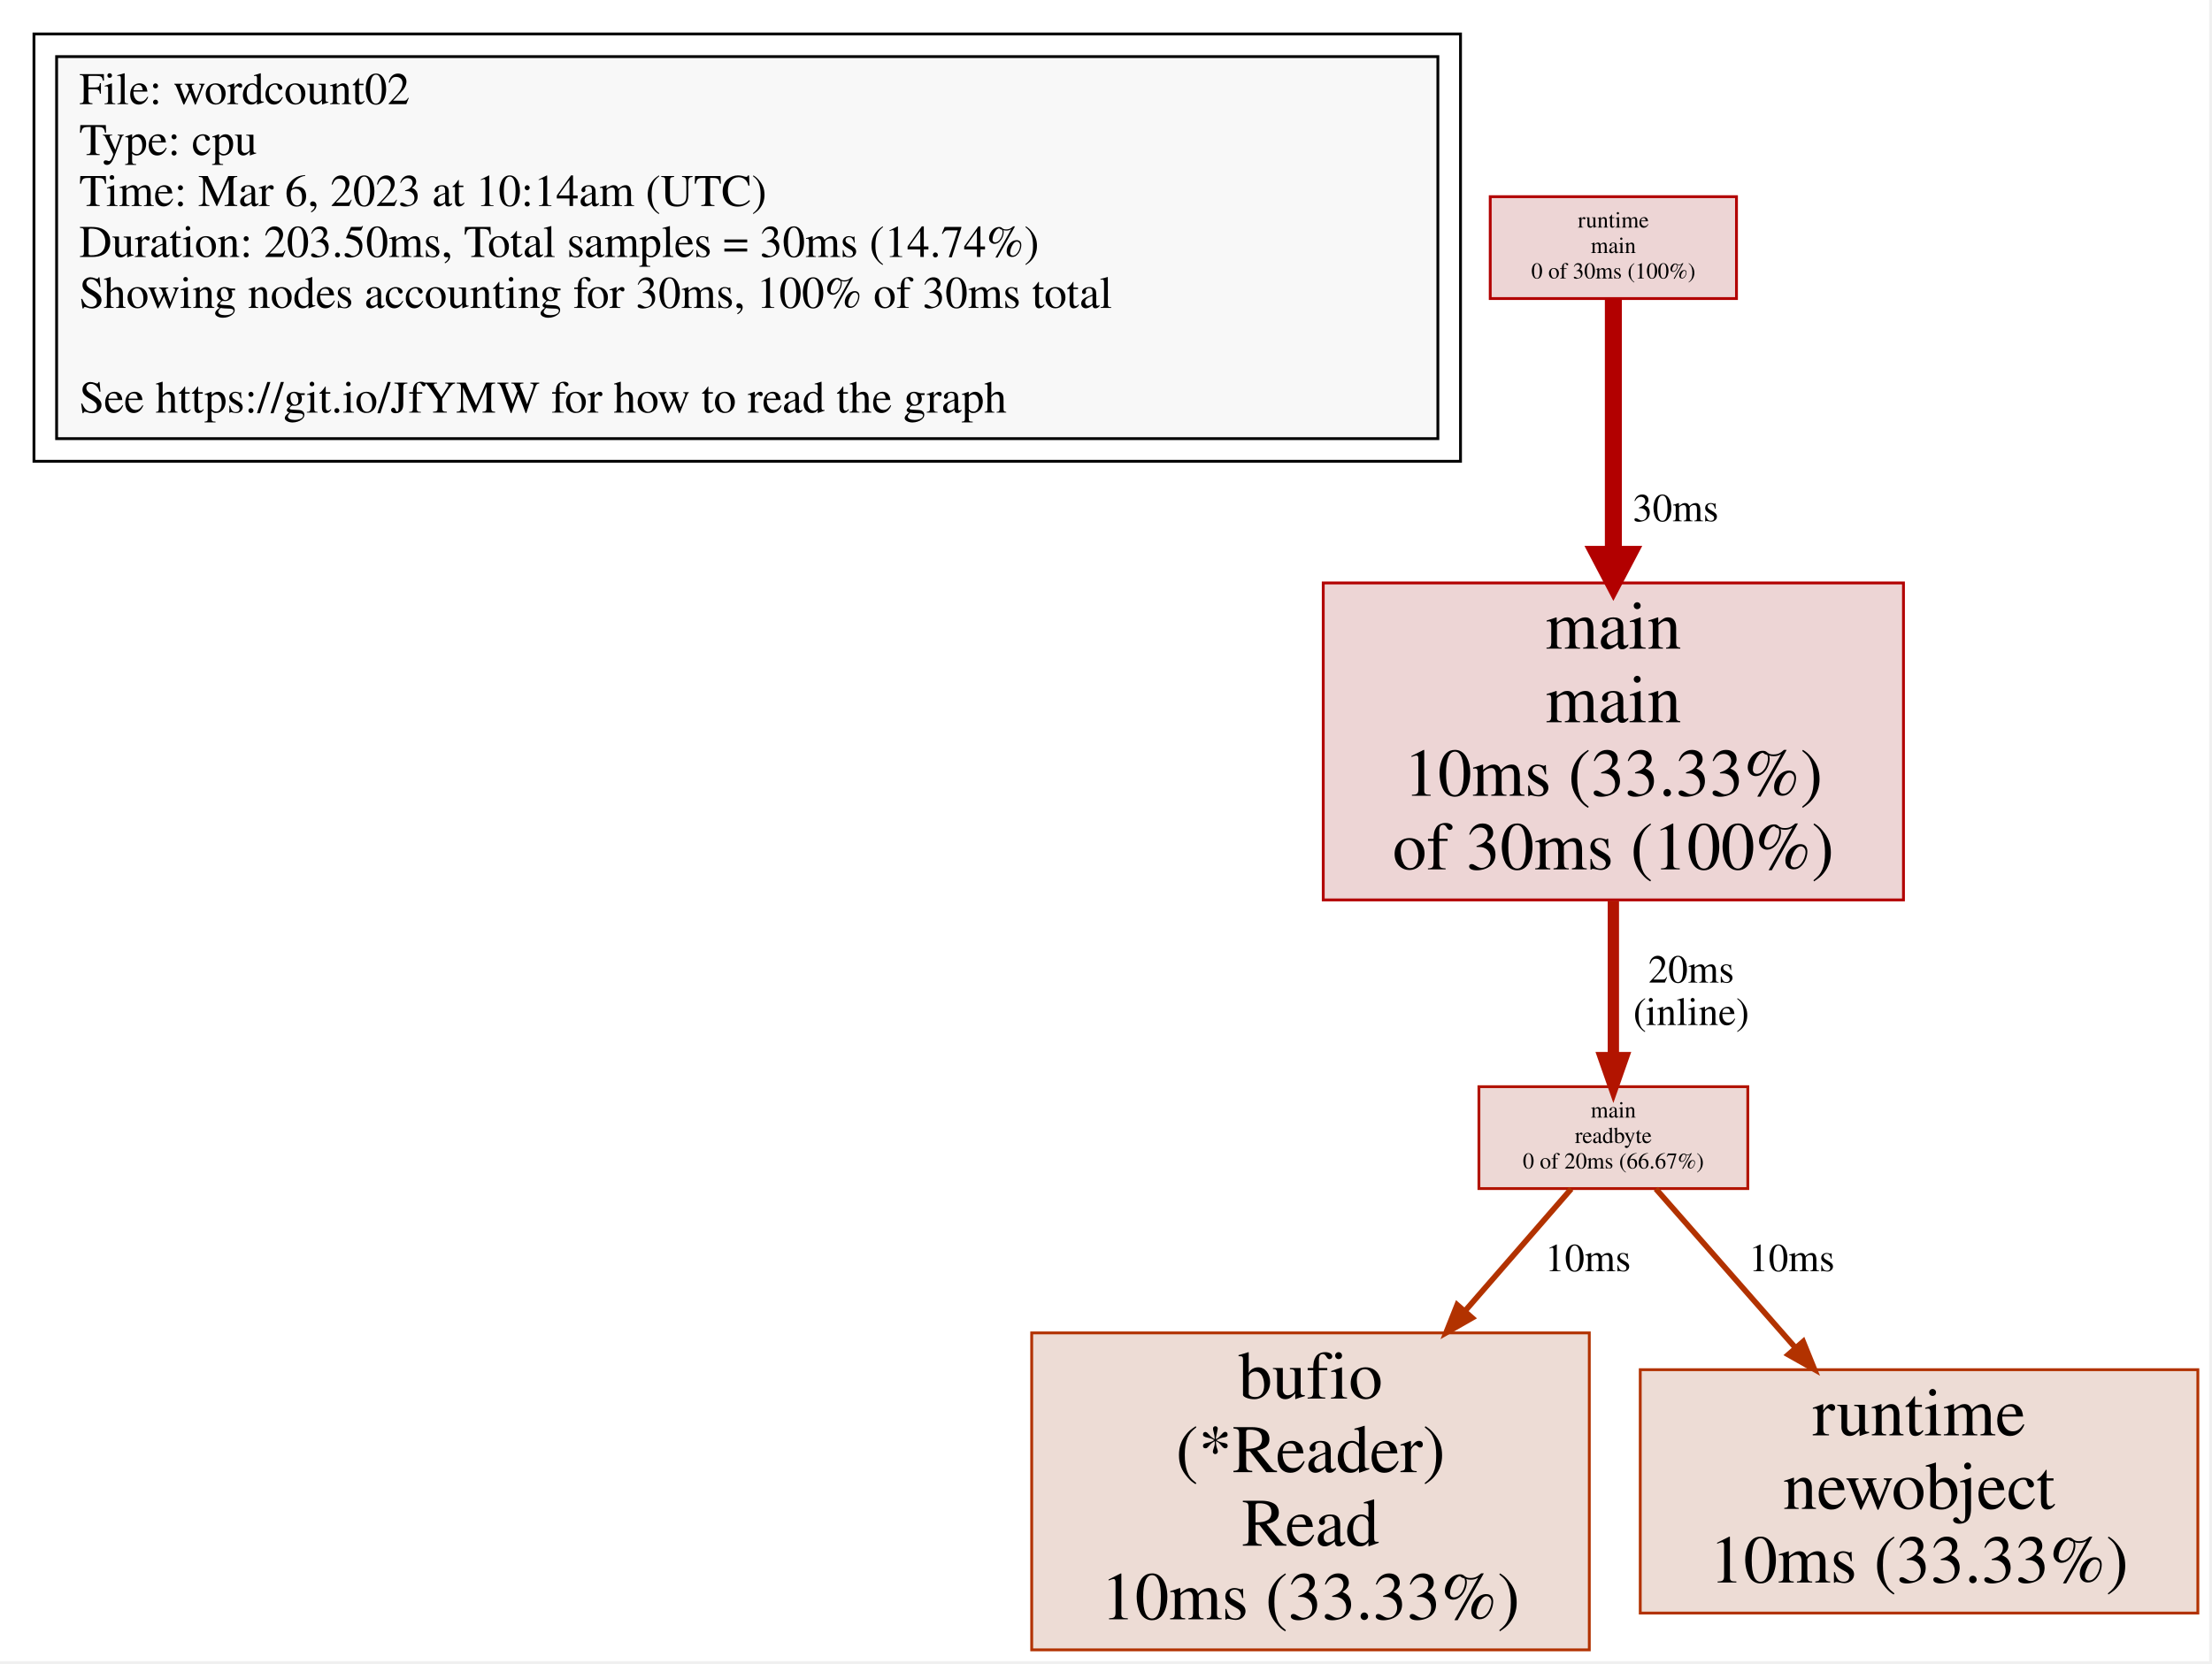
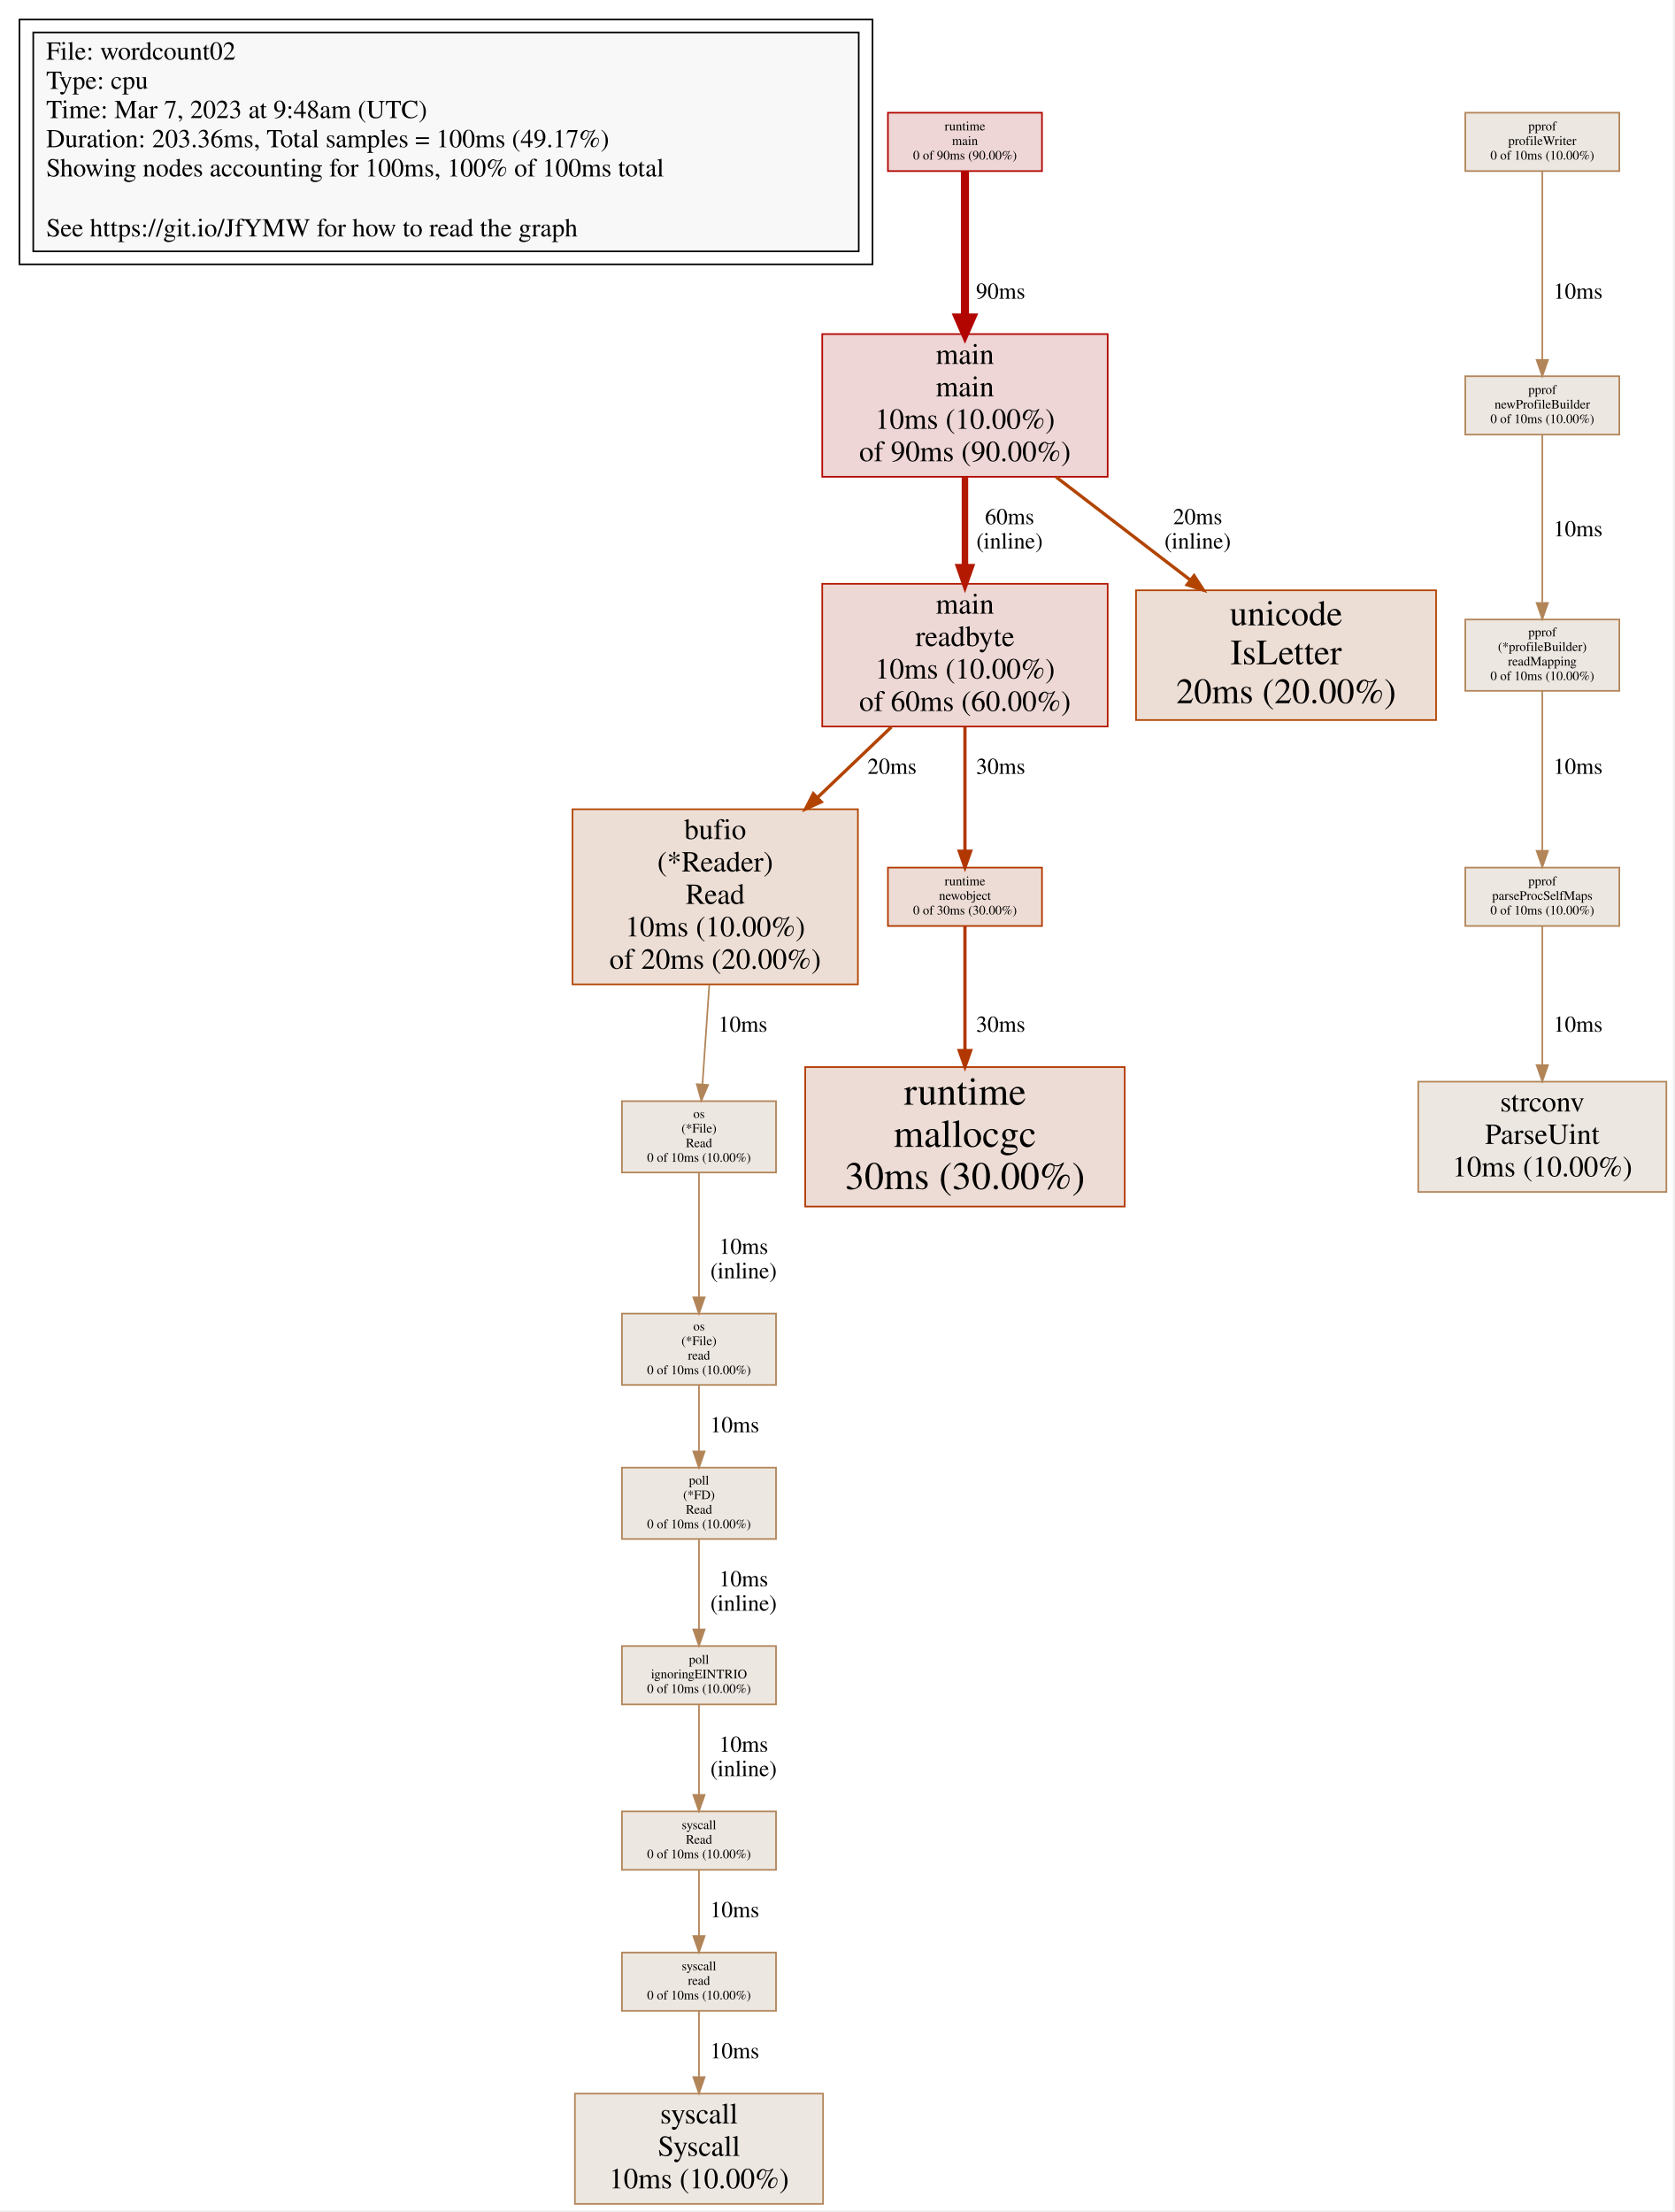
<svg xmlns="http://www.w3.org/2000/svg" xmlns:xlink="http://www.w3.org/1999/xlink" width="100%" height="100%">
  <g id="viewport" transform="scale(0.5,0.5) translate(0,0)">
-     <g id="graph0" class="graph" transform="scale(1 1) rotate(0) translate(4 583)">
-       <polygon fill="white" stroke="transparent" points="-4,4 -4,-583 776.5,-583 776.5,4 -4,4" />
+     <g id="graph0" class="graph" transform="scale(1 1) rotate(0) translate(4 1359)">
+       <polygon fill="white" stroke="transparent" points="-4,4 -4,-1359 1027.5,-1359 1027.5,4 -4,4" />
      <g id="clust1" class="cluster">
-         <polygon fill="none" stroke="black" points="8,-420 8,-571 512,-571 512,-420 8,-420" />
+         <polygon fill="none" stroke="black" points="8,-1196 8,-1347 534,-1347 534,-1196 8,-1196" />
      </g>
      <g id="node1" class="node">
        <g id="a_node1">
          <a xlink:title="wordcount02">
-             <polygon fill="#f8f8f8" stroke="black" points="504,-563 16,-563 16,-428 504,-428 504,-563" />
-             <text text-anchor="start" x="24" y="-546.2" font-family="Times,serif" font-size="16.00">File: wordcount02</text>
-             <text text-anchor="start" x="24" y="-528.2" font-family="Times,serif" font-size="16.00">Type: cpu</text>
-             <text text-anchor="start" x="24" y="-510.2" font-family="Times,serif" font-size="16.00">Time: Mar 6, 2023 at 10:14am (UTC)</text>
-             <text text-anchor="start" x="24" y="-492.2" font-family="Times,serif" font-size="16.00">Duration: 203.50ms, Total samples = 30ms (14.74%)</text>
-             <text text-anchor="start" x="24" y="-474.2" font-family="Times,serif" font-size="16.00">Showing nodes accounting for 30ms, 100% of 30ms total</text>
-             <text text-anchor="start" x="24" y="-437.2" font-family="Times,serif" font-size="16.00">See https://git.io/JfYMW for how to read the graph</text>
+             <polygon fill="#f8f8f8" stroke="black" points="525.5,-1339 16.5,-1339 16.5,-1204 525.5,-1204 525.5,-1339" />
+             <text text-anchor="start" x="24.5" y="-1322.2" font-family="Times,serif" font-size="16.00">File: wordcount02</text>
+             <text text-anchor="start" x="24.5" y="-1304.2" font-family="Times,serif" font-size="16.00">Type: cpu</text>
+             <text text-anchor="start" x="24.5" y="-1286.2" font-family="Times,serif" font-size="16.00">Time: Mar 7, 2023 at 9:48am (UTC)</text>
+             <text text-anchor="start" x="24.5" y="-1268.2" font-family="Times,serif" font-size="16.00">Duration: 203.36ms, Total samples = 100ms (49.17%)</text>
+             <text text-anchor="start" x="24.5" y="-1250.2" font-family="Times,serif" font-size="16.00">Showing nodes accounting for 100ms, 100% of 100ms total</text>
+             <text text-anchor="start" x="24.5" y="-1213.2" font-family="Times,serif" font-size="16.00">See https://git.io/JfYMW for how to read the graph</text>
          </a>
        </g>
      </g>
      <g id="node1" class="node">
        <g id="a_node1">
-           <a xlink:title="main.main (30ms)">
-             <polygon fill="#edd5d5" stroke="#b20000" points="668.5,-377 463.5,-377 463.5,-265 668.5,-265 668.5,-377" />
-             <text text-anchor="middle" x="566" y="-353.8" font-family="Times,serif" font-size="24.00">main</text>
-             <text text-anchor="middle" x="566" y="-327.8" font-family="Times,serif" font-size="24.00">main</text>
-             <text text-anchor="middle" x="566" y="-301.8" font-family="Times,serif" font-size="24.00">10ms (33.33%)</text>
-             <text text-anchor="middle" x="566" y="-275.8" font-family="Times,serif" font-size="24.00">of 30ms (100%)</text>
+           <a xlink:title="main.main (90ms)">
+             <polygon fill="#edd6d5" stroke="#b20500" points="679,-1153 503,-1153 503,-1065 679,-1065 679,-1153" />
+             <text text-anchor="middle" x="591" y="-1134.6" font-family="Times,serif" font-size="18.00">main</text>
+             <text text-anchor="middle" x="591" y="-1114.6" font-family="Times,serif" font-size="18.00">main</text>
+             <text text-anchor="middle" x="591" y="-1094.6" font-family="Times,serif" font-size="18.00">10ms (10.00%)</text>
+             <text text-anchor="middle" x="591" y="-1074.6" font-family="Times,serif" font-size="18.00">of 90ms (90.00%)</text>
+           </a>
+         </g>
+       </g>
+       <g id="node2" class="node">
+         <g id="a_node2">
+           <a xlink:title="main.readbyte (60ms)">
+             <polygon fill="#edd8d5" stroke="#b21900" points="679,-999 503,-999 503,-911 679,-911 679,-999" />
+             <text text-anchor="middle" x="591" y="-980.6" font-family="Times,serif" font-size="18.00">main</text>
+             <text text-anchor="middle" x="591" y="-960.6" font-family="Times,serif" font-size="18.00">readbyte</text>
+             <text text-anchor="middle" x="591" y="-940.6" font-family="Times,serif" font-size="18.00">10ms (10.00%)</text>
+             <text text-anchor="middle" x="591" y="-920.6" font-family="Times,serif" font-size="18.00">of 60ms (60.00%)</text>
+           </a>
+         </g>
+       </g>
+       <g id="edge2" class="edge">
+         <g id="a_edge2">
+           <a xlink:title="main.main -&gt; main.readbyte (60ms)">
+             <path fill="none" stroke="#b21900" stroke-width="4" d="M591,-1064.85C591,-1047.6 591,-1027.56 591,-1009.4" />
+             <polygon fill="#b21900" stroke="#b21900" stroke-width="4" points="594.5,-1009.26 591,-999.26 587.5,-1009.26 594.5,-1009.26" />
+           </a>
+         </g>
+         <g id="a_edge2-label">
+           <a xlink:title="main.main -&gt; main.readbyte (60ms)">
+             <text text-anchor="middle" x="618.5" y="-1035.8" font-family="Times,serif" font-size="14.00"> 60ms</text>
+             <text text-anchor="middle" x="618.5" y="-1020.8" font-family="Times,serif" font-size="14.00"> (inline)</text>
+           </a>
+         </g>
+       </g>
+       <g id="node5" class="node">
+         <g id="a_node5">
+           <a xlink:title="unicode.IsLetter (20ms)">
+             <polygon fill="#edded5" stroke="#b24400" points="881.5,-995 696.5,-995 696.5,-915 881.5,-915 881.5,-995" />
+             <text text-anchor="middle" x="789" y="-973.4" font-family="Times,serif" font-size="22.00">unicode</text>
+             <text text-anchor="middle" x="789" y="-949.4" font-family="Times,serif" font-size="22.00">IsLetter</text>
+             <text text-anchor="middle" x="789" y="-925.4" font-family="Times,serif" font-size="22.00">20ms (20.00%)</text>
+           </a>
+         </g>
+       </g>
+       <g id="edge5" class="edge">
+         <g id="a_edge5">
+           <a xlink:title="main.main -&gt; unicode.IsLetter (20ms)">
+             <path fill="none" stroke="#b24400" stroke-width="2" d="M647.21,-1064.85C673.11,-1044.96 703.86,-1021.36 730.08,-1001.23" />
+             <polygon fill="#b24400" stroke="#b24400" stroke-width="2" points="732.27,-1003.97 738.07,-995.1 728,-998.41 732.27,-1003.97" />
+           </a>
+         </g>
+         <g id="a_edge5-label">
+           <a xlink:title="main.main -&gt; unicode.IsLetter (20ms)">
+             <text text-anchor="middle" x="734.5" y="-1035.8" font-family="Times,serif" font-size="14.00"> 20ms</text>
+             <text text-anchor="middle" x="734.5" y="-1020.8" font-family="Times,serif" font-size="14.00"> (inline)</text>
+           </a>
+         </g>
+       </g>
+       <g id="node6" class="node">
+         <g id="a_node6">
+           <a xlink:title="bufio.(*Reader).Read (20ms)">
+             <polygon fill="#edded5" stroke="#b24400" points="525,-860 349,-860 349,-752 525,-752 525,-860" />
+             <text text-anchor="middle" x="437" y="-841.6" font-family="Times,serif" font-size="18.00">bufio</text>
+             <text text-anchor="middle" x="437" y="-821.6" font-family="Times,serif" font-size="18.00">(*Reader)</text>
+             <text text-anchor="middle" x="437" y="-801.6" font-family="Times,serif" font-size="18.00">Read</text>
+             <text text-anchor="middle" x="437" y="-781.6" font-family="Times,serif" font-size="18.00">10ms (10.00%)</text>
+             <text text-anchor="middle" x="437" y="-761.6" font-family="Times,serif" font-size="18.00">of 20ms (20.00%)</text>
+           </a>
+         </g>
+       </g>
+       <g id="edge6" class="edge">
+         <g id="a_edge6">
+           <a xlink:title="main.readbyte -&gt; bufio.(*Reader).Read (20ms)">
+             <path fill="none" stroke="#b24400" stroke-width="2" d="M545.63,-910.69C531.37,-897.08 515.36,-881.8 500.1,-867.24" />
+             <polygon fill="#b24400" stroke="#b24400" stroke-width="2" points="502.34,-864.53 492.69,-860.15 497.5,-869.59 502.34,-864.53" />
+           </a>
+         </g>
+         <g id="a_edge6-label">
+           <a xlink:title="main.readbyte -&gt; bufio.(*Reader).Read (20ms)">
+             <text text-anchor="middle" x="546" y="-881.8" font-family="Times,serif" font-size="14.00"> 20ms</text>
+           </a>
+         </g>
+       </g>
+       <g id="node14" class="node">
+         <g id="a_node14">
+           <a xlink:title="runtime.newobject (30ms)">
+             <polygon fill="#eddcd5" stroke="#b23600" points="638.5,-824 543.5,-824 543.5,-788 638.5,-788 638.5,-824" />
+             <text text-anchor="middle" x="591" y="-813.1" font-family="Times,serif" font-size="8.00">runtime</text>
+             <text text-anchor="middle" x="591" y="-804.1" font-family="Times,serif" font-size="8.00">newobject</text>
+             <text text-anchor="middle" x="591" y="-795.1" font-family="Times,serif" font-size="8.00">0 of 30ms (30.00%)</text>
+           </a>
+         </g>
+       </g>
+       <g id="edge3" class="edge">
+         <g id="a_edge3">
+           <a xlink:title="main.readbyte -&gt; runtime.newobject (30ms)">
+             <path fill="none" stroke="#b23600" stroke-width="2" d="M591,-910.69C591,-885.91 591,-855.59 591,-834.16" />
+             <polygon fill="#b23600" stroke="#b23600" stroke-width="2" points="594.5,-834.12 591,-824.12 587.5,-834.12 594.5,-834.12" />
+           </a>
+         </g>
+         <g id="a_edge3-label">
+           <a xlink:title="main.readbyte -&gt; runtime.newobject (30ms)">
+             <text text-anchor="middle" x="613" y="-881.8" font-family="Times,serif" font-size="14.00"> 30ms</text>
+           </a>
+         </g>
+       </g>
+       <g id="node3" class="node">
+         <g id="a_node3">
+           <a xlink:title="runtime.main (90ms)">
+             <polygon fill="#edd6d5" stroke="#b20500" points="638.5,-1289.5 543.5,-1289.5 543.5,-1253.5 638.5,-1253.5 638.5,-1289.5" />
+             <text text-anchor="middle" x="591" y="-1278.6" font-family="Times,serif" font-size="8.00">runtime</text>
+             <text text-anchor="middle" x="591" y="-1269.6" font-family="Times,serif" font-size="8.00">main</text>
+             <text text-anchor="middle" x="591" y="-1260.6" font-family="Times,serif" font-size="8.00">0 of 90ms (90.00%)</text>
+           </a>
+         </g>
+       </g>
+       <g id="edge1" class="edge">
+         <g id="a_edge1">
+           <a xlink:title="runtime.main -&gt; main.main (90ms)">
+             <path fill="none" stroke="#b20500" stroke-width="5" d="M591,-1253.32C591,-1232.04 591,-1194.75 591,-1163.55" />
+             <polygon fill="#b20500" stroke="#b20500" stroke-width="5" points="595.38,-1163.23 591,-1153.23 586.63,-1163.23 595.38,-1163.23" />
+           </a>
+         </g>
+         <g id="a_edge1-label">
+           <a xlink:title="runtime.main -&gt; main.main (90ms)">
+             <text text-anchor="middle" x="613" y="-1174.8" font-family="Times,serif" font-size="14.00"> 90ms</text>
          </a>
        </g>
      </g>
      <g id="node4" class="node">
        <g id="a_node4">
-           <a xlink:title="main.readbyte (20ms)">
-             <polygon fill="#edd8d5" stroke="#b21400" points="613.5,-199 518.5,-199 518.5,-163 613.5,-163 613.5,-199" />
-             <text text-anchor="middle" x="566" y="-188.1" font-family="Times,serif" font-size="8.00">main</text>
-             <text text-anchor="middle" x="566" y="-179.1" font-family="Times,serif" font-size="8.00">readbyte</text>
-             <text text-anchor="middle" x="566" y="-170.1" font-family="Times,serif" font-size="8.00">0 of 20ms (66.67%)</text>
-           </a>
-         </g>
-       </g>
-       <g id="edge2" class="edge">
-         <g id="a_edge2">
-           <a xlink:title="main.main -&gt; main.readbyte (20ms)">
-             <path fill="none" stroke="#b21400" stroke-width="4" d="M566,-264.67C566,-245.66 566,-225.21 566,-209.4" />
-             <polygon fill="#b21400" stroke="#b21400" stroke-width="4" points="569.5,-209.28 566,-199.28 562.5,-209.28 569.5,-209.28" />
-           </a>
-         </g>
-         <g id="a_edge2-label">
-           <a xlink:title="main.main -&gt; main.readbyte (20ms)">
-             <text text-anchor="middle" x="593.5" y="-235.8" font-family="Times,serif" font-size="14.00"> 20ms</text>
-             <text text-anchor="middle" x="593.5" y="-220.8" font-family="Times,serif" font-size="14.00"> (inline)</text>
-           </a>
-         </g>
-       </g>
-       <g id="node2" class="node">
-         <g id="a_node2">
-           <a xlink:title="runtime.main (30ms)">
-             <polygon fill="#edd5d5" stroke="#b20000" points="609.5,-513.5 522.5,-513.5 522.5,-477.5 609.5,-477.5 609.5,-513.5" />
-             <text text-anchor="middle" x="566" y="-502.6" font-family="Times,serif" font-size="8.00">runtime</text>
-             <text text-anchor="middle" x="566" y="-493.6" font-family="Times,serif" font-size="8.00">main</text>
-             <text text-anchor="middle" x="566" y="-484.6" font-family="Times,serif" font-size="8.00">0 of 30ms (100%)</text>
-           </a>
-         </g>
-       </g>
-       <g id="edge1" class="edge">
-         <g id="a_edge1">
-           <a xlink:title="runtime.main -&gt; main.main (30ms)">
-             <path fill="none" stroke="#b20000" stroke-width="6" d="M566,-477.33C566,-456.41 566,-419.86 566,-387.46" />
-             <polygon fill="#b20000" stroke="#b20000" stroke-width="6" points="571.25,-387.11 566,-377.11 560.75,-387.11 571.25,-387.11" />
-           </a>
-         </g>
-         <g id="a_edge1-label">
-           <a xlink:title="runtime.main -&gt; main.main (30ms)">
-             <text text-anchor="middle" x="588" y="-398.8" font-family="Times,serif" font-size="14.00"> 30ms</text>
-           </a>
-         </g>
-       </g>
-       <g id="node3" class="node">
-         <g id="a_node3">
-           <a xlink:title="bufio.(*Reader).Read (10ms)">
-             <polygon fill="#eddcd5" stroke="#b23200" points="557.5,-112 360.5,-112 360.5,0 557.5,0 557.5,-112" />
-             <text text-anchor="middle" x="459" y="-88.8" font-family="Times,serif" font-size="24.00">bufio</text>
-             <text text-anchor="middle" x="459" y="-62.8" font-family="Times,serif" font-size="24.00">(*Reader)</text>
-             <text text-anchor="middle" x="459" y="-36.8" font-family="Times,serif" font-size="24.00">Read</text>
-             <text text-anchor="middle" x="459" y="-10.8" font-family="Times,serif" font-size="24.00">10ms (33.33%)</text>
-           </a>
-         </g>
-       </g>
-       <g id="edge3" class="edge">
-         <g id="a_edge3">
-           <a xlink:title="main.readbyte -&gt; bufio.(*Reader).Read (10ms)">
-             <path fill="none" stroke="#b23200" stroke-width="2" d="M551.12,-162.9C541.2,-151.5 527.49,-135.73 513.68,-119.85" />
-             <polygon fill="#b23200" stroke="#b23200" stroke-width="2" points="516.1,-117.31 506.9,-112.06 510.82,-121.91 516.1,-117.31" />
-           </a>
-         </g>
-         <g id="a_edge3-label">
-           <a xlink:title="main.readbyte -&gt; bufio.(*Reader).Read (10ms)">
-             <text text-anchor="middle" x="557" y="-133.8" font-family="Times,serif" font-size="14.00"> 10ms</text>
-           </a>
-         </g>
-       </g>
-       <g id="node5" class="node">
-         <g id="a_node5">
-           <a xlink:title="runtime.newobject (10ms)">
-             <polygon fill="#eddcd5" stroke="#b23200" points="772.5,-99 575.5,-99 575.5,-13 772.5,-13 772.5,-99" />
-             <text text-anchor="middle" x="674" y="-75.8" font-family="Times,serif" font-size="24.00">runtime</text>
-             <text text-anchor="middle" x="674" y="-49.8" font-family="Times,serif" font-size="24.00">newobject</text>
-             <text text-anchor="middle" x="674" y="-23.8" font-family="Times,serif" font-size="24.00">10ms (33.33%)</text>
+           <a xlink:title="runtime.mallocgc (30ms)">
+             <polygon fill="#eddcd5" stroke="#b23600" points="689.5,-701 492.5,-701 492.5,-615 689.5,-615 689.5,-701" />
+             <text text-anchor="middle" x="591" y="-677.8" font-family="Times,serif" font-size="24.00">runtime</text>
+             <text text-anchor="middle" x="591" y="-651.8" font-family="Times,serif" font-size="24.00">mallocgc</text>
+             <text text-anchor="middle" x="591" y="-625.8" font-family="Times,serif" font-size="24.00">30ms (30.00%)</text>
+           </a>
+         </g>
+       </g>
+       <g id="node12" class="node">
+         <g id="a_node12">
+           <a xlink:title="os.(*File).Read (10ms)">
+             <polygon fill="#ede7e1" stroke="#b28559" points="474.5,-680 379.5,-680 379.5,-636 474.5,-636 474.5,-680" />
+             <text text-anchor="middle" x="427" y="-669.6" font-family="Times,serif" font-size="8.00">os</text>
+             <text text-anchor="middle" x="427" y="-660.6" font-family="Times,serif" font-size="8.00">(*File)</text>
+             <text text-anchor="middle" x="427" y="-651.6" font-family="Times,serif" font-size="8.00">Read</text>
+             <text text-anchor="middle" x="427" y="-642.6" font-family="Times,serif" font-size="8.00">0 of 10ms (10.00%)</text>
+           </a>
+         </g>
+       </g>
+       <g id="edge7" class="edge">
+         <g id="a_edge7">
+           <a xlink:title="bufio.(*Reader).Read -&gt; os.(*File).Read (10ms)">
+             <path fill="none" stroke="#b28559" d="M433.36,-751.88C431.95,-731.25 430.38,-708.34 429.15,-690.43" />
+             <polygon fill="#b28559" stroke="#b28559" points="432.63,-690 428.46,-680.26 425.65,-690.47 432.63,-690" />
+           </a>
+         </g>
+         <g id="a_edge7-label">
+           <a xlink:title="bufio.(*Reader).Read -&gt; os.(*File).Read (10ms)">
+             <text text-anchor="middle" x="454" y="-722.8" font-family="Times,serif" font-size="14.00"> 10ms</text>
+           </a>
+         </g>
+       </g>
+       <g id="node7" class="node">
+         <g id="a_node7">
+           <a xlink:title="strconv.ParseUint (10ms)">
+             <polygon fill="#ede7e1" stroke="#b28559" points="1023.5,-692 870.5,-692 870.5,-624 1023.5,-624 1023.5,-692" />
+             <text text-anchor="middle" x="947" y="-673.6" font-family="Times,serif" font-size="18.00">strconv</text>
+             <text text-anchor="middle" x="947" y="-653.6" font-family="Times,serif" font-size="18.00">ParseUint</text>
+             <text text-anchor="middle" x="947" y="-633.6" font-family="Times,serif" font-size="18.00">10ms (10.00%)</text>
+           </a>
+         </g>
+       </g>
+       <g id="node8" class="node">
+         <g id="a_node8">
+           <a xlink:title="syscall.Syscall (10ms)">
+             <polygon fill="#ede7e1" stroke="#b28559" points="503.5,-68 350.5,-68 350.5,0 503.5,0 503.5,-68" />
+             <text text-anchor="middle" x="427" y="-49.6" font-family="Times,serif" font-size="18.00">syscall</text>
+             <text text-anchor="middle" x="427" y="-29.6" font-family="Times,serif" font-size="18.00">Syscall</text>
+             <text text-anchor="middle" x="427" y="-9.6" font-family="Times,serif" font-size="18.00">10ms (10.00%)</text>
+           </a>
+         </g>
+       </g>
+       <g id="node9" class="node">
+         <g id="a_node9">
+           <a xlink:title="runtime/pprof.profileWriter (10ms)">
+             <polygon fill="#ede7e1" stroke="#b28559" points="994.5,-1289.5 899.5,-1289.5 899.5,-1253.5 994.5,-1253.5 994.5,-1289.5" />
+             <text text-anchor="middle" x="947" y="-1278.6" font-family="Times,serif" font-size="8.00">pprof</text>
+             <text text-anchor="middle" x="947" y="-1269.6" font-family="Times,serif" font-size="8.00">profileWriter</text>
+             <text text-anchor="middle" x="947" y="-1260.6" font-family="Times,serif" font-size="8.00">0 of 10ms (10.00%)</text>
+           </a>
+         </g>
+       </g>
+       <g id="node16" class="node">
+         <g id="a_node16">
+           <a xlink:title="runtime/pprof.newProfileBuilder (10ms)">
+             <polygon fill="#ede7e1" stroke="#b28559" points="994.5,-1127 899.5,-1127 899.5,-1091 994.5,-1091 994.5,-1127" />
+             <text text-anchor="middle" x="947" y="-1116.1" font-family="Times,serif" font-size="8.00">pprof</text>
+             <text text-anchor="middle" x="947" y="-1107.1" font-family="Times,serif" font-size="8.00">newProfileBuilder</text>
+             <text text-anchor="middle" x="947" y="-1098.1" font-family="Times,serif" font-size="8.00">0 of 10ms (10.00%)</text>
+           </a>
+         </g>
+       </g>
+       <g id="edge15" class="edge">
+         <g id="a_edge15">
+           <a xlink:title="runtime/pprof.profileWriter -&gt; runtime/pprof.newProfileBuilder (10ms)">
+             <path fill="none" stroke="#b28559" d="M947,-1253.32C947,-1225.57 947,-1170.62 947,-1137.41" />
+             <polygon fill="#b28559" stroke="#b28559" points="950.5,-1137.05 947,-1127.05 943.5,-1137.05 950.5,-1137.05" />
+           </a>
+         </g>
+         <g id="a_edge15-label">
+           <a xlink:title="runtime/pprof.profileWriter -&gt; runtime/pprof.newProfileBuilder (10ms)">
+             <text text-anchor="middle" x="969" y="-1174.8" font-family="Times,serif" font-size="14.00"> 10ms</text>
+           </a>
+         </g>
+       </g>
+       <g id="node10" class="node">
+         <g id="a_node10">
+           <a xlink:title="internal/poll.(*FD).Read (10ms)">
+             <polygon fill="#ede7e1" stroke="#b28559" points="474.5,-454 379.5,-454 379.5,-410 474.5,-410 474.5,-454" />
+             <text text-anchor="middle" x="427" y="-443.6" font-family="Times,serif" font-size="8.00">poll</text>
+             <text text-anchor="middle" x="427" y="-434.6" font-family="Times,serif" font-size="8.00">(*FD)</text>
+             <text text-anchor="middle" x="427" y="-425.6" font-family="Times,serif" font-size="8.00">Read</text>
+             <text text-anchor="middle" x="427" y="-416.6" font-family="Times,serif" font-size="8.00">0 of 10ms (10.00%)</text>
+           </a>
+         </g>
+       </g>
+       <g id="node11" class="node">
+         <g id="a_node11">
+           <a xlink:title="internal/poll.ignoringEINTRIO (10ms)">
+             <polygon fill="#ede7e1" stroke="#b28559" points="474.5,-344 379.5,-344 379.5,-308 474.5,-308 474.5,-344" />
+             <text text-anchor="middle" x="427" y="-333.1" font-family="Times,serif" font-size="8.00">poll</text>
+             <text text-anchor="middle" x="427" y="-324.1" font-family="Times,serif" font-size="8.00">ignoringEINTRIO</text>
+             <text text-anchor="middle" x="427" y="-315.1" font-family="Times,serif" font-size="8.00">0 of 10ms (10.00%)</text>
+           </a>
+         </g>
+       </g>
+       <g id="edge8" class="edge">
+         <g id="a_edge8">
+           <a xlink:title="internal/poll.(*FD).Read -&gt; internal/poll.ignoringEINTRIO (10ms)">
+             <path fill="none" stroke="#b28559" d="M427,-409.95C427,-393.93 427,-371.74 427,-354.34" />
+             <polygon fill="#b28559" stroke="#b28559" points="430.5,-354.23 427,-344.23 423.5,-354.23 430.5,-354.23" />
+           </a>
+         </g>
+         <g id="a_edge8-label">
+           <a xlink:title="internal/poll.(*FD).Read -&gt; internal/poll.ignoringEINTRIO (10ms)">
+             <text text-anchor="middle" x="454.5" y="-380.8" font-family="Times,serif" font-size="14.00"> 10ms</text>
+             <text text-anchor="middle" x="454.5" y="-365.8" font-family="Times,serif" font-size="14.00"> (inline)</text>
+           </a>
+         </g>
+       </g>
+       <g id="node18" class="node">
+         <g id="a_node18">
+           <a xlink:title="syscall.Read (10ms)">
+             <polygon fill="#ede7e1" stroke="#b28559" points="474.5,-242 379.5,-242 379.5,-206 474.5,-206 474.5,-242" />
+             <text text-anchor="middle" x="427" y="-231.1" font-family="Times,serif" font-size="8.00">syscall</text>
+             <text text-anchor="middle" x="427" y="-222.1" font-family="Times,serif" font-size="8.00">Read</text>
+             <text text-anchor="middle" x="427" y="-213.1" font-family="Times,serif" font-size="8.00">0 of 10ms (10.00%)</text>
+           </a>
+         </g>
+       </g>
+       <g id="edge9" class="edge">
+         <g id="a_edge9">
+           <a xlink:title="internal/poll.ignoringEINTRIO -&gt; syscall.Read (10ms)">
+             <path fill="none" stroke="#b28559" d="M427,-307.58C427,-292.38 427,-270.07 427,-252.46" />
+             <polygon fill="#b28559" stroke="#b28559" points="430.5,-252.22 427,-242.22 423.5,-252.22 430.5,-252.22" />
+           </a>
+         </g>
+         <g id="a_edge9-label">
+           <a xlink:title="internal/poll.ignoringEINTRIO -&gt; syscall.Read (10ms)">
+             <text text-anchor="middle" x="454.5" y="-278.8" font-family="Times,serif" font-size="14.00"> 10ms</text>
+             <text text-anchor="middle" x="454.5" y="-263.8" font-family="Times,serif" font-size="14.00"> (inline)</text>
+           </a>
+         </g>
+       </g>
+       <g id="node13" class="node">
+         <g id="a_node13">
+           <a xlink:title="os.(*File).read (10ms)">
+             <polygon fill="#ede7e1" stroke="#b28559" points="474.5,-549 379.5,-549 379.5,-505 474.5,-505 474.5,-549" />
+             <text text-anchor="middle" x="427" y="-538.6" font-family="Times,serif" font-size="8.00">os</text>
+             <text text-anchor="middle" x="427" y="-529.6" font-family="Times,serif" font-size="8.00">(*File)</text>
+             <text text-anchor="middle" x="427" y="-520.6" font-family="Times,serif" font-size="8.00">read</text>
+             <text text-anchor="middle" x="427" y="-511.6" font-family="Times,serif" font-size="8.00">0 of 10ms (10.00%)</text>
+           </a>
+         </g>
+       </g>
+       <g id="edge10" class="edge">
+         <g id="a_edge10">
+           <a xlink:title="os.(*File).Read -&gt; os.(*File).read (10ms)">
+             <path fill="none" stroke="#b28559" d="M427,-635.99C427,-615.18 427,-583.09 427,-559.29" />
+             <polygon fill="#b28559" stroke="#b28559" points="430.5,-559 427,-549 423.5,-559 430.5,-559" />
+           </a>
+         </g>
+         <g id="a_edge10-label">
+           <a xlink:title="os.(*File).Read -&gt; os.(*File).read (10ms)">
+             <text text-anchor="middle" x="454.5" y="-585.8" font-family="Times,serif" font-size="14.00"> 10ms</text>
+             <text text-anchor="middle" x="454.5" y="-570.8" font-family="Times,serif" font-size="14.00"> (inline)</text>
+           </a>
+         </g>
+       </g>
+       <g id="edge11" class="edge">
+         <g id="a_edge11">
+           <a xlink:title="os.(*File).read -&gt; internal/poll.(*FD).Read (10ms)">
+             <path fill="none" stroke="#b28559" d="M427,-504.9C427,-492.89 427,-477.62 427,-464.24" />
+             <polygon fill="#b28559" stroke="#b28559" points="430.5,-464.02 427,-454.02 423.5,-464.02 430.5,-464.02" />
+           </a>
+         </g>
+         <g id="a_edge11-label">
+           <a xlink:title="os.(*File).read -&gt; internal/poll.(*FD).Read (10ms)">
+             <text text-anchor="middle" x="449" y="-475.8" font-family="Times,serif" font-size="14.00"> 10ms</text>
          </a>
        </g>
      </g>
      <g id="edge4" class="edge">
        <g id="a_edge4">
-           <a xlink:title="main.readbyte -&gt; runtime.newobject (10ms)">
-             <path fill="none" stroke="#b23200" stroke-width="2" d="M581.02,-162.9C593.81,-148.32 612.87,-126.63 630.4,-106.66" />
-             <polygon fill="#b23200" stroke="#b23200" stroke-width="2" points="633.06,-108.93 637.03,-99.11 627.8,-104.31 633.06,-108.93" />
+           <a xlink:title="runtime.newobject -&gt; runtime.mallocgc (30ms)">
+             <path fill="none" stroke="#b23600" stroke-width="2" d="M591,-787.97C591,-769.22 591,-738.18 591,-711.25" />
+             <polygon fill="#b23600" stroke="#b23600" stroke-width="2" points="594.5,-711.16 591,-701.16 587.5,-711.16 594.5,-711.16" />
          </a>
        </g>
        <g id="a_edge4-label">
-           <a xlink:title="main.readbyte -&gt; runtime.newobject (10ms)">
-             <text text-anchor="middle" x="629" y="-133.8" font-family="Times,serif" font-size="14.00"> 10ms</text>
+           <a xlink:title="runtime.newobject -&gt; runtime.mallocgc (30ms)">
+             <text text-anchor="middle" x="613" y="-722.8" font-family="Times,serif" font-size="14.00"> 30ms</text>
+           </a>
+         </g>
+       </g>
+       <g id="node15" class="node">
+         <g id="a_node15">
+           <a xlink:title="runtime/pprof.(*profileBuilder).readMapping (10ms)">
+             <polygon fill="#ede7e1" stroke="#b28559" points="994.5,-977 899.5,-977 899.5,-933 994.5,-933 994.5,-977" />
+             <text text-anchor="middle" x="947" y="-966.6" font-family="Times,serif" font-size="8.00">pprof</text>
+             <text text-anchor="middle" x="947" y="-957.6" font-family="Times,serif" font-size="8.00">(*profileBuilder)</text>
+             <text text-anchor="middle" x="947" y="-948.6" font-family="Times,serif" font-size="8.00">readMapping</text>
+             <text text-anchor="middle" x="947" y="-939.6" font-family="Times,serif" font-size="8.00">0 of 10ms (10.00%)</text>
+           </a>
+         </g>
+       </g>
+       <g id="node17" class="node">
+         <g id="a_node17">
+           <a xlink:title="runtime/pprof.parseProcSelfMaps (10ms)">
+             <polygon fill="#ede7e1" stroke="#b28559" points="994.5,-824 899.5,-824 899.5,-788 994.5,-788 994.5,-824" />
+             <text text-anchor="middle" x="947" y="-813.1" font-family="Times,serif" font-size="8.00">pprof</text>
+             <text text-anchor="middle" x="947" y="-804.1" font-family="Times,serif" font-size="8.00">parseProcSelfMaps</text>
+             <text text-anchor="middle" x="947" y="-795.1" font-family="Times,serif" font-size="8.00">0 of 10ms (10.00%)</text>
+           </a>
+         </g>
+       </g>
+       <g id="edge12" class="edge">
+         <g id="a_edge12">
+           <a xlink:title="runtime/pprof.(*profileBuilder).readMapping -&gt; runtime/pprof.parseProcSelfMaps (10ms)">
+             <path fill="none" stroke="#b28559" d="M947,-932.94C947,-907.03 947,-862.99 947,-834.46" />
+             <polygon fill="#b28559" stroke="#b28559" points="950.5,-834.35 947,-824.35 943.5,-834.35 950.5,-834.35" />
+           </a>
+         </g>
+         <g id="a_edge12-label">
+           <a xlink:title="runtime/pprof.(*profileBuilder).readMapping -&gt; runtime/pprof.parseProcSelfMaps (10ms)">
+             <text text-anchor="middle" x="969" y="-881.8" font-family="Times,serif" font-size="14.00"> 10ms</text>
+           </a>
+         </g>
+       </g>
+       <g id="edge13" class="edge">
+         <g id="a_edge13">
+           <a xlink:title="runtime/pprof.newProfileBuilder -&gt; runtime/pprof.(*profileBuilder).readMapping (10ms)">
+             <path fill="none" stroke="#b28559" d="M947,-1090.86C947,-1065.86 947,-1018.96 947,-987.59" />
+             <polygon fill="#b28559" stroke="#b28559" points="950.5,-987.21 947,-977.21 943.5,-987.21 950.5,-987.21" />
+           </a>
+         </g>
+         <g id="a_edge13-label">
+           <a xlink:title="runtime/pprof.newProfileBuilder -&gt; runtime/pprof.(*profileBuilder).readMapping (10ms)">
+             <text text-anchor="middle" x="969" y="-1028.3" font-family="Times,serif" font-size="14.00"> 10ms</text>
+           </a>
+         </g>
+       </g>
+       <g id="edge14" class="edge">
+         <g id="a_edge14">
+           <a xlink:title="runtime/pprof.parseProcSelfMaps -&gt; strconv.ParseUint (10ms)">
+             <path fill="none" stroke="#b28559" d="M947,-787.97C947,-767.13 947,-731.1 947,-702.4" />
+             <polygon fill="#b28559" stroke="#b28559" points="950.5,-702.21 947,-692.21 943.5,-702.21 950.5,-702.21" />
+           </a>
+         </g>
+         <g id="a_edge14-label">
+           <a xlink:title="runtime/pprof.parseProcSelfMaps -&gt; strconv.ParseUint (10ms)">
+             <text text-anchor="middle" x="969" y="-722.8" font-family="Times,serif" font-size="14.00"> 10ms</text>
+           </a>
+         </g>
+       </g>
+       <g id="node19" class="node">
+         <g id="a_node19">
+           <a xlink:title="syscall.read (10ms)">
+             <polygon fill="#ede7e1" stroke="#b28559" points="474.5,-155 379.5,-155 379.5,-119 474.5,-119 474.5,-155" />
+             <text text-anchor="middle" x="427" y="-144.1" font-family="Times,serif" font-size="8.00">syscall</text>
+             <text text-anchor="middle" x="427" y="-135.1" font-family="Times,serif" font-size="8.00">read</text>
+             <text text-anchor="middle" x="427" y="-126.1" font-family="Times,serif" font-size="8.00">0 of 10ms (10.00%)</text>
+           </a>
+         </g>
+       </g>
+       <g id="edge16" class="edge">
+         <g id="a_edge16">
+           <a xlink:title="syscall.Read -&gt; syscall.read (10ms)">
+             <path fill="none" stroke="#b28559" d="M427,-205.8C427,-194.16 427,-178.55 427,-165.24" />
+             <polygon fill="#b28559" stroke="#b28559" points="430.5,-165.18 427,-155.18 423.5,-165.18 430.5,-165.18" />
+           </a>
+         </g>
+         <g id="a_edge16-label">
+           <a xlink:title="syscall.Read -&gt; syscall.read (10ms)">
+             <text text-anchor="middle" x="449" y="-176.8" font-family="Times,serif" font-size="14.00"> 10ms</text>
+           </a>
+         </g>
+       </g>
+       <g id="edge17" class="edge">
+         <g id="a_edge17">
+           <a xlink:title="syscall.read -&gt; syscall.Syscall (10ms)">
+             <path fill="none" stroke="#b28559" d="M427,-118.87C427,-107.73 427,-92.66 427,-78.38" />
+             <polygon fill="#b28559" stroke="#b28559" points="430.5,-78.18 427,-68.18 423.5,-78.18 430.5,-78.18" />
+           </a>
+         </g>
+         <g id="a_edge17-label">
+           <a xlink:title="syscall.read -&gt; syscall.Syscall (10ms)">
+             <text text-anchor="middle" x="449" y="-89.8" font-family="Times,serif" font-size="14.00"> 10ms</text>
          </a>
        </g>
      </g>
    </g>
  </g>
</svg>
